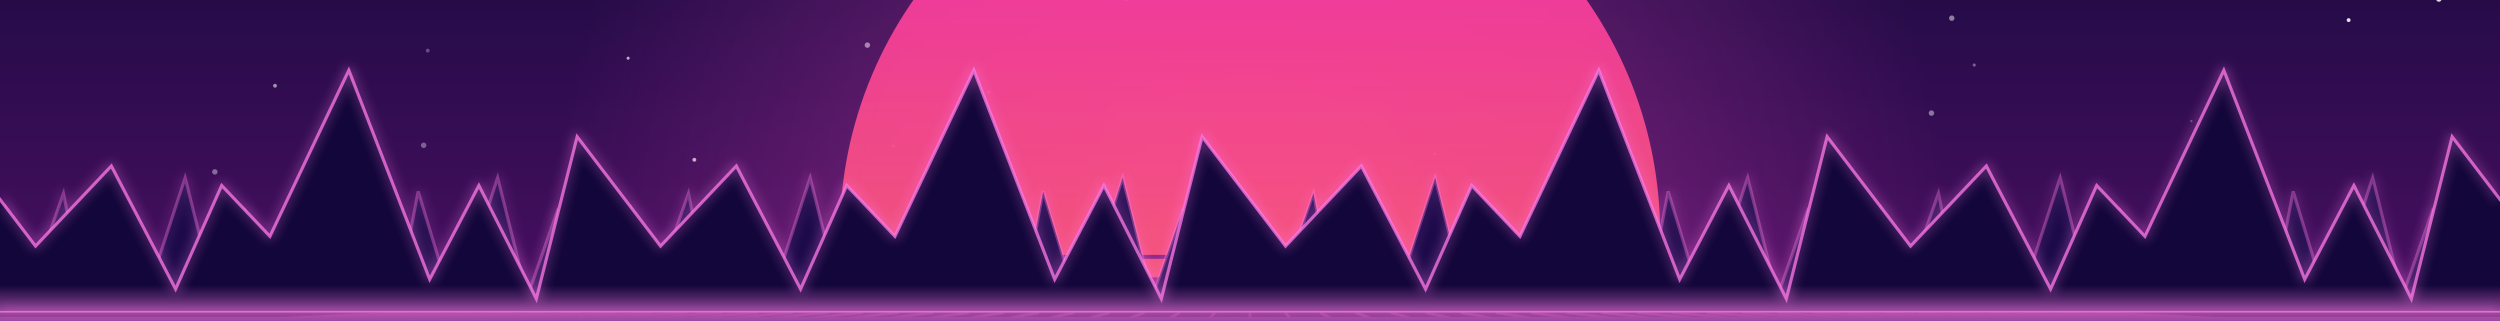
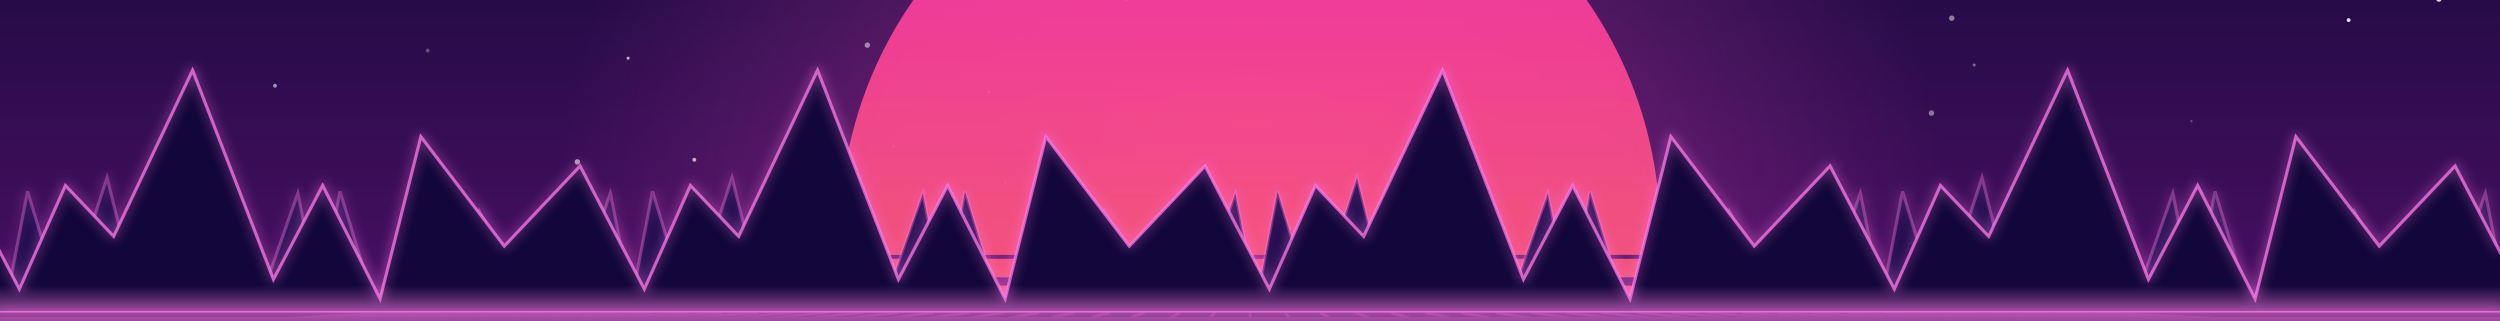
<svg xmlns="http://www.w3.org/2000/svg" width="1280" height="164" viewBox="0 316 1280 164">
  <defs>
    <linearGradient id="sky" x1="0" y1="0" x2="0" y2="1">
      <stop offset="0" stop-color="#07031a" />
      <stop offset="0.55" stop-color="#1a0a40" />
      <stop offset="1" stop-color="#4a0f62" />
    </linearGradient>
    <linearGradient id="sun" x1="0" y1="0" x2="0" y2="1">
      <stop offset="0" stop-color="#ff2fb4" />
      <stop offset="0.55" stop-color="#ff5a7a" />
      <stop offset="1" stop-color="#ffa040" />
    </linearGradient>
    <radialGradient id="bloom">
      <stop offset="0" stop-color="#ff4fc8" stop-opacity="0.45" />
      <stop offset="1" stop-color="#ff4fc8" stop-opacity="0" />
    </radialGradient>
    <linearGradient id="floor" x1="0" y1="0" x2="0" y2="1">
      <stop offset="0" stop-color="#2a0848" />
      <stop offset="1" stop-color="#05020f" />
    </linearGradient>
    <linearGradient id="fog" x1="0" y1="0" x2="0" y2="1">
      <stop offset="0" stop-color="#ff7ae6" stop-opacity="0" />
      <stop offset="0.5" stop-color="#ff7ae6" stop-opacity="0.55" />
      <stop offset="1" stop-color="#ff7ae6" stop-opacity="0" />
    </linearGradient>
    <linearGradient id="gridfade" x1="0" y1="0" x2="0" y2="1">
      <stop offset="0" stop-color="#fff" stop-opacity="0.25" />
      <stop offset="1" stop-color="#fff" stop-opacity="1" />
    </linearGradient>
    <mask id="gridmask">
      <rect x="0" y="476" width="1280" height="152" fill="url(#gridfade)" />
    </mask>
    <filter id="glow" x="-20%" y="-20%" width="140%" height="140%">
      <feGaussianBlur stdDeviation="3" result="b" />
      <feMerge>
        <feMergeNode in="b" />
        <feMergeNode in="SourceGraphic" />
      </feMerge>
    </filter>
    <filter id="soft">
      <feGaussianBlur stdDeviation="6" />
    </filter>
  </defs>
  <rect width="1280" height="476" fill="url(#sky)" />
  <circle cx="592.6" cy="134.0" r="0.8" fill="#fff" opacity="0.37" />
  <circle cx="866.1" cy="119.6" r="1.4" fill="#fff" opacity="0.83" />
  <circle cx="103.4" cy="211.0" r="0.6" fill="#fff" opacity="0.72" />
  <circle cx="216.9" cy="390.4" r="1.4" fill="#fff" opacity="0.35" />
  <circle cx="304.7" cy="33.2" r="0.6" fill="#fff" opacity="0.75" />
  <circle cx="491.1" cy="297.0" r="0.6" fill="#fff" opacity="0.85" />
  <circle cx="262.3" cy="74.6" r="1.4" fill="#fff" opacity="0.83" />
  <circle cx="988.9" cy="373.9" r="1.4" fill="#fff" opacity="0.43" />
  <circle cx="1036.2" cy="65.2" r="0.6" fill="#fff" opacity="0.82" />
  <circle cx="70.1" cy="136.2" r="1.4" fill="#fff" opacity="0.34" />
  <circle cx="303.0" cy="292.5" r="0.6" fill="#fff" opacity="0.88" />
  <circle cx="5.0" cy="305.4" r="0.8" fill="#fff" opacity="0.83" />
  <circle cx="259.9" cy="1.7" r="0.6" fill="#fff" opacity="0.34" />
  <circle cx="1174.6" cy="187.8" r="1.4" fill="#fff" opacity="0.60" />
  <circle cx="253.7" cy="19.2" r="0.8" fill="#fff" opacity="0.67" />
  <circle cx="119.6" cy="222.3" r="0.8" fill="#fff" opacity="0.86" />
  <circle cx="921.1" cy="10.6" r="1.0" fill="#fff" opacity="0.61" />
  <circle cx="776.2" cy="46.7" r="1.0" fill="#fff" opacity="0.73" />
  <circle cx="736.4" cy="8.6" r="1.4" fill="#fff" opacity="0.87" />
  <circle cx="303.1" cy="236.1" r="0.6" fill="#fff" opacity="0.73" />
  <circle cx="1082.5" cy="197.0" r="0.6" fill="#fff" opacity="0.81" />
  <circle cx="140.8" cy="359.9" r="1.0" fill="#fff" opacity="0.54" />
  <circle cx="514.8" cy="409.3" r="0.6" fill="#fff" opacity="0.50" />
  <circle cx="777.9" cy="0.1" r="0.6" fill="#fff" opacity="0.39" />
  <circle cx="568.3" cy="114.1" r="0.6" fill="#fff" opacity="0.45" />
  <circle cx="364.7" cy="195.0" r="0.6" fill="#fff" opacity="0.27" />
  <circle cx="999.3" cy="325.3" r="1.4" fill="#fff" opacity="0.47" />
  <circle cx="995.6" cy="216.2" r="0.6" fill="#fff" opacity="0.53" />
  <circle cx="295.6" cy="398.9" r="1.4" fill="#fff" opacity="0.58" />
  <circle cx="1223.5" cy="213.8" r="0.8" fill="#fff" opacity="0.68" />
  <circle cx="219.0" cy="341.9" r="1.0" fill="#fff" opacity="0.27" />
  <circle cx="1202.5" cy="326.3" r="1.0" fill="#fff" opacity="0.87" />
  <circle cx="1262.3" cy="234.1" r="0.6" fill="#fff" opacity="0.28" />
  <circle cx="576.6" cy="315.6" r="1.0" fill="#fff" opacity="0.65" />
  <circle cx="1237.0" cy="126.2" r="0.8" fill="#fff" opacity="0.56" />
  <circle cx="355.5" cy="397.8" r="1.0" fill="#fff" opacity="0.70" />
  <circle cx="84.0" cy="166.7" r="1.4" fill="#fff" opacity="0.63" />
  <circle cx="1027.5" cy="259.4" r="1.0" fill="#fff" opacity="0.75" />
  <circle cx="1126.7" cy="185.1" r="0.6" fill="#fff" opacity="0.85" />
  <circle cx="354.4" cy="39.2" r="0.6" fill="#fff" opacity="0.36" />
  <circle cx="1010.8" cy="349.3" r="0.8" fill="#fff" opacity="0.36" />
  <circle cx="584.6" cy="213.2" r="1.4" fill="#fff" opacity="0.30" />
  <circle cx="702.2" cy="228.1" r="1.0" fill="#fff" opacity="0.60" />
  <circle cx="1204.8" cy="7.0" r="1.4" fill="#fff" opacity="0.60" />
  <circle cx="670.1" cy="203.6" r="0.6" fill="#fff" opacity="0.82" />
  <circle cx="734.6" cy="394.8" r="0.6" fill="#fff" opacity="0.72" />
  <circle cx="922.5" cy="30.5" r="1.4" fill="#fff" opacity="0.54" />
  <circle cx="627.5" cy="247.6" r="0.6" fill="#fff" opacity="0.69" />
  <circle cx="37.4" cy="82.0" r="1.4" fill="#fff" opacity="0.40" />
  <circle cx="1053.6" cy="289.5" r="1.4" fill="#fff" opacity="0.82" />
  <circle cx="46.1" cy="229.8" r="0.6" fill="#fff" opacity="0.69" />
  <circle cx="520.5" cy="19.2" r="0.8" fill="#fff" opacity="0.27" />
  <circle cx="963.4" cy="24.2" r="0.6" fill="#fff" opacity="0.48" />
  <circle cx="601.9" cy="202.9" r="0.6" fill="#fff" opacity="0.71" />
  <circle cx="96.4" cy="24.3" r="1.0" fill="#fff" opacity="0.26" />
  <circle cx="1221.2" cy="226.9" r="1.4" fill="#fff" opacity="0.89" />
  <circle cx="1066.0" cy="31.6" r="1.0" fill="#fff" opacity="0.69" />
  <circle cx="577.9" cy="39.6" r="0.8" fill="#fff" opacity="0.32" />
  <circle cx="67.5" cy="21.0" r="0.6" fill="#fff" opacity="0.49" />
  <circle cx="948.6" cy="173.5" r="0.8" fill="#fff" opacity="0.49" />
  <circle cx="812.4" cy="79.1" r="1.0" fill="#fff" opacity="0.75" />
  <circle cx="874.0" cy="3.4" r="1.0" fill="#fff" opacity="0.86" />
  <circle cx="28.5" cy="30.6" r="1.4" fill="#fff" opacity="0.29" />
  <circle cx="321.6" cy="345.8" r="0.8" fill="#fff" opacity="0.67" />
  <circle cx="871.9" cy="40.6" r="0.6" fill="#fff" opacity="0.77" />
  <circle cx="1248.7" cy="315.5" r="1.4" fill="#fff" opacity="0.85" />
  <circle cx="1122.0" cy="378.0" r="0.6" fill="#fff" opacity="0.27" />
  <circle cx="562.3" cy="152.0" r="1.0" fill="#fff" opacity="0.57" />
  <circle cx="444.1" cy="339.1" r="1.4" fill="#fff" opacity="0.53" />
  <circle cx="100.6" cy="104.5" r="1.4" fill="#fff" opacity="0.65" />
  <circle cx="727.6" cy="161.8" r="0.8" fill="#fff" opacity="0.46" />
  <circle cx="75.4" cy="26.7" r="1.0" fill="#fff" opacity="0.60" />
  <circle cx="241.4" cy="281.3" r="0.8" fill="#fff" opacity="0.86" />
  <circle cx="110.0" cy="404.0" r="1.4" fill="#fff" opacity="0.39" />
  <circle cx="693.7" cy="118.4" r="0.6" fill="#fff" opacity="0.69" />
  <circle cx="539.9" cy="75.7" r="1.0" fill="#fff" opacity="0.75" />
  <circle cx="1022.9" cy="188.5" r="1.4" fill="#fff" opacity="0.72" />
  <circle cx="364.4" cy="202.0" r="0.6" fill="#fff" opacity="0.40" />
  <circle cx="1258.5" cy="110.1" r="0.6" fill="#fff" opacity="0.35" />
  <circle cx="209.0" cy="28.1" r="1.4" fill="#fff" opacity="0.67" />
  <circle cx="506.2" cy="363.1" r="0.8" fill="#fff" opacity="0.58" />
  <circle cx="457.5" cy="390.8" r="0.8" fill="#fff" opacity="0.46" />
  <circle cx="492.9" cy="58.8" r="0.8" fill="#fff" opacity="0.62" />
  <circle cx="12.1" cy="268.9" r="0.6" fill="#fff" opacity="0.43" />
  <circle cx="668.9" cy="300.9" r="1.4" fill="#fff" opacity="0.84" />
  <circle cx="965.9" cy="93.4" r="0.8" fill="#fff" opacity="0.59" />
  <circle cx="612.9" cy="413.1" r="0.8" fill="#fff" opacity="0.47" />
  <circle cx="957.6" cy="123.4" r="0.6" fill="#fff" opacity="0.60" />
  <circle cx="1189.0" cy="6.3" r="0.8" fill="#fff" opacity="0.60" />
  <circle cx="1216.8" cy="304.3" r="1.4" fill="#fff" opacity="0.34" />
  <mask id="suncut640">
    <rect width="1280" height="628" fill="#fff" />
    <rect x="428" y="446.5" width="424" height="2.0" fill="#000" />
    <rect x="428" y="458.0" width="424" height="4.2" fill="#000" />
    <rect x="428" y="471.0" width="424" height="6.4" fill="#000" />
    <rect x="428" y="485.5" width="424" height="8.6" fill="#000" />
    <rect x="428" y="501.5" width="424" height="10.8" fill="#000" />
    <rect x="428" y="519.0" width="424" height="13.0" fill="#000" />
    <rect x="428" y="538.0" width="424" height="15.2" fill="#000" />
    <rect x="428" y="558.5" width="424" height="17.4" fill="#000" />
    <rect x="428" y="580.5" width="424" height="19.6" fill="#000" />
    <rect x="428" y="604.0" width="424" height="21.8" fill="#000" />
    <rect x="428" y="629.0" width="424" height="24.0" fill="#000" />
  </mask>
  <circle cx="640" cy="436" r="357" fill="url(#bloom)" />
  <circle cx="640" cy="436" r="210" fill="url(#sun)" mask="url(#suncut640)" opacity="0.9" />
-   <path d="M-160.0,476 L-210.0,468 L-194.6,424 L-173.2,466 L-157.1,423 L-145.1,465 L-127.5,415 L-116.6,470 L-105.9,414 L-87.4,475 L-65.2,407 L-50.0,468 L-34.6,424 L-13.2,466 L2.9,423 L14.9,465 L32.5,415 L43.4,470 L54.1,414 L72.6,475 L94.8,407 L110.0,468 L125.4,424 L146.8,466 L162.9,423 L174.9,465 L192.5,415 L203.4,470 L214.1,414 L232.6,475 L254.8,407 L270.0,468 L285.4,424 L306.8,466 L322.9,423 L334.9,465 L352.5,415 L363.4,470 L374.1,414 L392.6,475 L414.8,407 L430.0,468 L445.4,424 L466.8,466 L482.9,423 L494.9,465 L512.5,415 L523.4,470 L534.1,414 L552.6,475 L574.8,407 L590.0,468 L605.4,424 L626.8,466 L642.9,423 L654.9,465 L672.5,415 L683.4,470 L694.1,414 L712.6,475 L734.8,407 L750.0,468 L765.4,424 L786.8,466 L802.9,423 L814.9,465 L832.5,415 L843.4,470 L854.1,414 L872.6,475 L894.8,407 L910.0,468 L925.4,424 L946.8,466 L962.9,423 L974.9,465 L992.5,415 L1003.4,470 L1014.1,414 L1032.6,475 L1054.8,407 L1070.0,468 L1085.4,424 L1106.8,466 L1122.9,423 L1134.9,465 L1152.5,415 L1163.4,470 L1174.1,414 L1192.6,475 L1214.8,407 L1230.0,468 L1245.4,424 L1266.8,466 L1282.9,423 L1294.9,465 L1312.5,415 L1323.4,470 L1334.1,414 L1352.6,475 L1374.8,407 L1390.0,468 L1405.4,424 L1426.8,466 L1442.9,423 L1454.9,465 L1472.5,415 L1483.4,470 L1494.1,414 L1512.6,475 L1534.8,407 L1534.8,476 Z" fill="#1c0a4a" />
-   <path d="M-160.0,476 L-210.0,468 L-194.6,424 L-173.2,466 L-157.1,423 L-145.1,465 L-127.5,415 L-116.6,470 L-105.9,414 L-87.4,475 L-65.2,407 L-50.0,468 L-34.6,424 L-13.2,466 L2.9,423 L14.9,465 L32.5,415 L43.4,470 L54.1,414 L72.6,475 L94.8,407 L110.0,468 L125.4,424 L146.8,466 L162.9,423 L174.9,465 L192.5,415 L203.4,470 L214.1,414 L232.6,475 L254.8,407 L270.0,468 L285.4,424 L306.8,466 L322.9,423 L334.9,465 L352.5,415 L363.4,470 L374.1,414 L392.6,475 L414.8,407 L430.0,468 L445.4,424 L466.8,466 L482.9,423 L494.9,465 L512.5,415 L523.4,470 L534.1,414 L552.6,475 L574.8,407 L590.0,468 L605.4,424 L626.8,466 L642.9,423 L654.9,465 L672.5,415 L683.4,470 L694.1,414 L712.6,475 L734.8,407 L750.0,468 L765.4,424 L786.8,466 L802.9,423 L814.9,465 L832.5,415 L843.4,470 L854.1,414 L872.6,475 L894.8,407 L910.0,468 L925.4,424 L946.8,466 L962.9,423 L974.9,465 L992.5,415 L1003.4,470 L1014.1,414 L1032.6,475 L1054.8,407 L1070.0,468 L1085.4,424 L1106.8,466 L1122.9,423 L1134.9,465 L1152.5,415 L1163.4,470 L1174.1,414 L1192.6,475 L1214.8,407 L1230.0,468 L1245.4,424 L1266.8,466 L1282.9,423 L1294.9,465 L1312.5,415 L1323.4,470 L1334.1,414 L1352.6,475 L1374.8,407 L1390.0,468 L1405.4,424 L1426.8,466 L1442.9,423 L1454.9,465 L1472.5,415 L1483.4,470 L1494.1,414 L1512.6,475 L1534.8,407 L1534.8,476 Z" fill="none" stroke="#ff7ae6" stroke-width="1.6" stroke-opacity="0.35" filter="url(#glow)" />
-   <path d="M-320.0,476 L-420.0,459 L-394.8,411 L-365.4,469 L-344.5,386 L-301.8,442 L-263.0,401 L-230.1,464 L-206.5,411 L-181.8,437 L-141.4,352 L-100.0,459 L-74.8,411 L-45.4,469 L-24.5,386 L18.2,442 L57.0,401 L89.9,464 L113.5,411 L138.2,437 L178.6,352 L220.0,459 L245.2,411 L274.6,469 L295.5,386 L338.2,442 L377.0,401 L409.9,464 L433.5,411 L458.2,437 L498.6,352 L540.0,459 L565.2,411 L594.6,469 L615.5,386 L658.2,442 L697.0,401 L729.9,464 L753.5,411 L778.2,437 L818.6,352 L860.0,459 L885.2,411 L914.6,469 L935.5,386 L978.2,442 L1017.0,401 L1049.9,464 L1073.5,411 L1098.2,437 L1138.6,352 L1180.0,459 L1205.2,411 L1234.6,469 L1255.5,386 L1298.2,442 L1337.0,401 L1369.9,464 L1393.5,411 L1418.2,437 L1458.6,352 L1500.0,459 L1525.2,411 L1554.6,469 L1575.5,386 L1618.2,442 L1657.0,401 L1689.9,464 L1713.5,411 L1738.2,437 L1778.6,352 L1778.6,476 Z" fill="#12063a" />
-   <path d="M-320.0,476 L-420.0,459 L-394.8,411 L-365.4,469 L-344.5,386 L-301.8,442 L-263.0,401 L-230.1,464 L-206.5,411 L-181.8,437 L-141.4,352 L-100.0,459 L-74.8,411 L-45.4,469 L-24.5,386 L18.2,442 L57.0,401 L89.9,464 L113.5,411 L138.2,437 L178.6,352 L220.0,459 L245.2,411 L274.6,469 L295.5,386 L338.2,442 L377.0,401 L409.9,464 L433.5,411 L458.2,437 L498.6,352 L540.0,459 L565.2,411 L594.6,469 L615.5,386 L658.2,442 L697.0,401 L729.9,464 L753.5,411 L778.2,437 L818.6,352 L860.0,459 L885.2,411 L914.6,469 L935.5,386 L978.2,442 L1017.0,401 L1049.9,464 L1073.5,411 L1098.2,437 L1138.6,352 L1180.0,459 L1205.2,411 L1234.6,469 L1255.5,386 L1298.2,442 L1337.0,401 L1369.9,464 L1393.5,411 L1418.2,437 L1458.6,352 L1500.0,459 L1525.2,411 L1554.6,469 L1575.5,386 L1618.2,442 L1657.0,401 L1689.9,464 L1713.5,411 L1738.2,437 L1778.6,352 L1778.6,476 Z" fill="none" stroke="#ff7ae6" stroke-width="1.6" stroke-opacity="0.75" filter="url(#glow)" />
+   <path d="M-160.0,476 L-250.0,468 L-234.6,424 L-213.2,466 L-197.1,423 L-185.1,465 L-167.5,415 L-156.6,470 L-145.9,414 L-127.4,475 L-105.2,407 L-90.0,468 L-74.6,424 L-53.2,466 L-37.1,423 L-25.1,465 L-7.5,415 L3.4,470 L14.1,414 L32.6,475 L54.8,407 L70.0,468 L85.4,424 L106.8,466 L122.9,423 L134.9,465 L152.5,415 L163.4,470 L174.1,414 L192.6,475 L214.8,407 L230.0,468 L245.4,424 L266.8,466 L282.9,423 L294.9,465 L312.5,415 L323.4,470 L334.1,414 L352.6,475 L374.8,407 L390.0,468 L405.4,424 L426.8,466 L442.9,423 L454.9,465 L472.5,415 L483.4,470 L494.1,414 L512.6,475 L534.8,407 L550.0,468 L565.4,424 L586.8,466 L602.9,423 L614.9,465 L632.5,415 L643.4,470 L654.1,414 L672.6,475 L694.8,407 L710.0,468 L725.4,424 L746.8,466 L762.9,423 L774.9,465 L792.5,415 L803.4,470 L814.1,414 L832.6,475 L854.8,407 L870.0,468 L885.4,424 L906.8,466 L922.9,423 L934.9,465 L952.5,415 L963.4,470 L974.1,414 L992.6,475 L1014.8,407 L1030.0,468 L1045.4,424 L1066.8,466 L1082.9,423 L1094.9,465 L1112.5,415 L1123.4,470 L1134.1,414 L1152.6,475 L1174.8,407 L1190.0,468 L1205.4,424 L1226.8,466 L1242.9,423 L1254.9,465 L1272.5,415 L1283.4,470 L1294.1,414 L1312.6,475 L1334.8,407 L1350.0,468 L1365.4,424 L1386.8,466 L1402.9,423 L1414.9,465 L1432.5,415 L1443.4,470 L1454.1,414 L1472.6,475 L1494.8,407 L1494.8,476 Z" fill="#1c0a4a" />
+   <path d="M-160.0,476 L-250.0,468 L-234.6,424 L-213.2,466 L-197.1,423 L-185.1,465 L-167.5,415 L-156.6,470 L-145.9,414 L-127.4,475 L-105.2,407 L-90.0,468 L-74.6,424 L-53.2,466 L-37.1,423 L-25.1,465 L-7.5,415 L3.4,470 L14.1,414 L32.6,475 L54.8,407 L70.0,468 L85.4,424 L106.8,466 L122.9,423 L134.9,465 L152.5,415 L163.4,470 L174.1,414 L192.6,475 L214.8,407 L230.0,468 L245.4,424 L266.8,466 L282.9,423 L294.9,465 L312.5,415 L323.4,470 L334.1,414 L352.6,475 L374.8,407 L390.0,468 L405.4,424 L426.8,466 L442.9,423 L454.9,465 L472.5,415 L483.4,470 L494.1,414 L512.6,475 L534.8,407 L550.0,468 L565.4,424 L586.8,466 L602.9,423 L614.9,465 L632.5,415 L643.4,470 L654.1,414 L672.6,475 L694.8,407 L710.0,468 L725.4,424 L746.8,466 L762.9,423 L774.9,465 L792.5,415 L803.4,470 L814.1,414 L832.6,475 L854.8,407 L870.0,468 L885.4,424 L906.8,466 L922.9,423 L934.9,465 L952.5,415 L963.4,470 L974.1,414 L992.6,475 L1014.8,407 L1030.0,468 L1045.4,424 L1066.8,466 L1082.9,423 L1094.9,465 L1112.5,415 L1123.4,470 L1134.1,414 L1152.6,475 L1174.8,407 L1190.0,468 L1205.4,424 L1226.8,466 L1242.9,423 L1254.9,465 L1272.5,415 L1283.4,470 L1294.1,414 L1312.6,475 L1334.8,407 L1350.0,468 L1365.4,424 L1386.8,466 L1402.9,423 L1414.9,465 L1432.5,415 L1443.4,470 L1454.1,414 L1472.6,475 L1494.8,407 L1494.8,476 Z" fill="none" stroke="#ff7ae6" stroke-width="1.6" stroke-opacity="0.35" filter="url(#glow)" />
+   <path d="M-320.0,476 L-500.0,459 L-474.8,411 L-445.4,469 L-424.5,386 L-381.8,442 L-343.0,401 L-310.1,464 L-286.5,411 L-261.8,437 L-221.4,352 L-180.0,459 L-154.8,411 L-125.4,469 L-104.5,386 L-61.8,442 L-23.0,401 L9.9,464 L33.5,411 L58.2,437 L98.6,352 L140.0,459 L165.2,411 L194.6,469 L215.5,386 L258.2,442 L297.0,401 L329.9,464 L353.5,411 L378.2,437 L418.6,352 L460.0,459 L485.2,411 L514.6,469 L535.5,386 L578.2,442 L617.0,401 L649.9,464 L673.5,411 L698.2,437 L738.6,352 L780.0,459 L805.2,411 L834.6,469 L855.5,386 L898.2,442 L937.0,401 L969.9,464 L993.5,411 L1018.2,437 L1058.6,352 L1100.0,459 L1125.2,411 L1154.6,469 L1175.5,386 L1218.2,442 L1257.0,401 L1289.9,464 L1313.5,411 L1338.2,437 L1378.6,352 L1420.0,459 L1445.2,411 L1474.6,469 L1495.5,386 L1538.2,442 L1577.0,401 L1609.9,464 L1633.5,411 L1658.2,437 L1698.6,352 L1698.6,476 Z" fill="#12063a" />
+   <path d="M-320.0,476 L-500.0,459 L-474.8,411 L-445.4,469 L-424.5,386 L-381.8,442 L-343.0,401 L-310.1,464 L-286.5,411 L-261.8,437 L-221.4,352 L-180.0,459 L-154.8,411 L-125.4,469 L-104.5,386 L-61.8,442 L-23.0,401 L9.9,464 L33.5,411 L58.2,437 L98.6,352 L140.0,459 L165.2,411 L194.6,469 L215.5,386 L258.2,442 L297.0,401 L329.9,464 L353.5,411 L378.2,437 L418.6,352 L460.0,459 L485.2,411 L514.6,469 L535.5,386 L578.2,442 L617.0,401 L649.9,464 L673.5,411 L698.2,437 L738.6,352 L780.0,459 L805.2,411 L834.6,469 L855.5,386 L898.2,442 L937.0,401 L969.9,464 L993.5,411 L1018.2,437 L1058.6,352 L1100.0,459 L1125.2,411 L1154.6,469 L1175.5,386 L1218.2,442 L1257.0,401 L1289.9,464 L1313.5,411 L1338.2,437 L1378.6,352 L1420.0,459 L1445.2,411 L1474.6,469 L1495.5,386 L1538.2,442 L1577.0,401 L1609.9,464 L1633.5,411 L1658.2,437 L1698.6,352 L1698.6,476 Z" fill="none" stroke="#ff7ae6" stroke-width="1.6" stroke-opacity="0.75" filter="url(#glow)" />
  <rect x="0" y="476" width="1280" height="152" fill="url(#floor)" />
  <g mask="url(#gridmask)" stroke="#ff7ae6" stroke-width="1.4" filter="url(#glow)">
    <line x1="208.0" y1="476" x2="-2960.0" y2="628" />
    <line x1="226.0" y1="476" x2="-2810.0" y2="628" />
    <line x1="244.0" y1="476" x2="-2660.0" y2="628" />
    <line x1="262.0" y1="476" x2="-2510.0" y2="628" />
    <line x1="280.0" y1="476" x2="-2360.0" y2="628" />
    <line x1="298.0" y1="476" x2="-2210.0" y2="628" />
    <line x1="316.0" y1="476" x2="-2060.0" y2="628" />
    <line x1="334.0" y1="476" x2="-1910.0" y2="628" />
    <line x1="352.0" y1="476" x2="-1760.0" y2="628" />
    <line x1="370.0" y1="476" x2="-1610.0" y2="628" />
    <line x1="388.0" y1="476" x2="-1460.0" y2="628" />
    <line x1="406.0" y1="476" x2="-1310.0" y2="628" />
    <line x1="424.0" y1="476" x2="-1160.0" y2="628" />
    <line x1="442.0" y1="476" x2="-1010.0" y2="628" />
    <line x1="460.0" y1="476" x2="-860.0" y2="628" />
    <line x1="478.0" y1="476" x2="-710.0" y2="628" />
    <line x1="496.0" y1="476" x2="-560.0" y2="628" />
    <line x1="514.0" y1="476" x2="-410.0" y2="628" />
    <line x1="532.0" y1="476" x2="-260.0" y2="628" />
    <line x1="550.0" y1="476" x2="-110.0" y2="628" />
    <line x1="568.0" y1="476" x2="40.0" y2="628" />
    <line x1="586.0" y1="476" x2="190.0" y2="628" />
    <line x1="604.0" y1="476" x2="340.0" y2="628" />
    <line x1="622.0" y1="476" x2="490.0" y2="628" />
    <line x1="640.0" y1="476" x2="640.0" y2="628" />
    <line x1="658.0" y1="476" x2="790.0" y2="628" />
    <line x1="676.0" y1="476" x2="940.0" y2="628" />
    <line x1="694.0" y1="476" x2="1090.0" y2="628" />
    <line x1="712.0" y1="476" x2="1240.0" y2="628" />
    <line x1="730.0" y1="476" x2="1390.0" y2="628" />
    <line x1="748.0" y1="476" x2="1540.0" y2="628" />
    <line x1="766.0" y1="476" x2="1690.0" y2="628" />
    <line x1="784.0" y1="476" x2="1840.0" y2="628" />
    <line x1="802.0" y1="476" x2="1990.0" y2="628" />
    <line x1="820.0" y1="476" x2="2140.0" y2="628" />
    <line x1="838.0" y1="476" x2="2290.0" y2="628" />
    <line x1="856.0" y1="476" x2="2440.0" y2="628" />
    <line x1="874.0" y1="476" x2="2590.0" y2="628" />
    <line x1="892.0" y1="476" x2="2740.0" y2="628" />
    <line x1="910.0" y1="476" x2="2890.0" y2="628" />
    <line x1="928.0" y1="476" x2="3040.0" y2="628" />
    <line x1="946.0" y1="476" x2="3190.0" y2="628" />
    <line x1="964.0" y1="476" x2="3340.0" y2="628" />
    <line x1="982.0" y1="476" x2="3490.0" y2="628" />
    <line x1="1000.0" y1="476" x2="3640.0" y2="628" />
    <line x1="1018.0" y1="476" x2="3790.0" y2="628" />
    <line x1="1036.0" y1="476" x2="3940.0" y2="628" />
    <line x1="1054.0" y1="476" x2="4090.0" y2="628" />
    <line x1="1072.0" y1="476" x2="4240.0" y2="628" />
    <line x1="0" y1="576.0" x2="1280" y2="576.0" />
    <line x1="0" y1="538.5" x2="1280" y2="538.5" />
    <line x1="0" y1="521.5" x2="1280" y2="521.5" />
    <line x1="0" y1="511.7" x2="1280" y2="511.7" />
    <line x1="0" y1="505.4" x2="1280" y2="505.4" />
    <line x1="0" y1="501.0" x2="1280" y2="501.0" />
    <line x1="0" y1="497.7" x2="1280" y2="497.7" />
    <line x1="0" y1="495.2" x2="1280" y2="495.2" />
    <line x1="0" y1="493.2" x2="1280" y2="493.2" />
    <line x1="0" y1="491.6" x2="1280" y2="491.6" />
    <line x1="0" y1="490.3" x2="1280" y2="490.3" />
    <line x1="0" y1="489.2" x2="1280" y2="489.2" />
    <line x1="0" y1="488.2" x2="1280" y2="488.2" />
    <line x1="0" y1="487.4" x2="1280" y2="487.4" />
    <line x1="0" y1="486.6" x2="1280" y2="486.6" />
    <line x1="0" y1="486.0" x2="1280" y2="486.0" />
    <line x1="0" y1="485.4" x2="1280" y2="485.4" />
    <line x1="0" y1="484.9" x2="1280" y2="484.9" />
    <line x1="0" y1="484.5" x2="1280" y2="484.5" />
    <line x1="0" y1="484.1" x2="1280" y2="484.1" />
    <line x1="0" y1="483.7" x2="1280" y2="483.7" />
    <line x1="0" y1="483.4" x2="1280" y2="483.4" />
    <line x1="0" y1="483.0" x2="1280" y2="483.0" />
    <line x1="0" y1="482.8" x2="1280" y2="482.8" />
    <line x1="0" y1="482.5" x2="1280" y2="482.5" />
    <line x1="0" y1="482.2" x2="1280" y2="482.2" />
    <line x1="0" y1="482.0" x2="1280" y2="482.0" />
    <line x1="0" y1="481.8" x2="1280" y2="481.8" />
    <line x1="0" y1="481.6" x2="1280" y2="481.6" />
    <line x1="0" y1="481.4" x2="1280" y2="481.4" />
    <line x1="0" y1="481.3" x2="1280" y2="481.3" />
    <line x1="0" y1="481.1" x2="1280" y2="481.1" />
    <line x1="0" y1="481.0" x2="1280" y2="481.0" />
    <line x1="0" y1="480.8" x2="1280" y2="480.8" />
    <line x1="0" y1="480.7" x2="1280" y2="480.7" />
    <line x1="0" y1="480.5" x2="1280" y2="480.5" />
    <line x1="0" y1="480.4" x2="1280" y2="480.4" />
    <line x1="0" y1="480.3" x2="1280" y2="480.3" />
    <line x1="0" y1="480.2" x2="1280" y2="480.2" />
    <line x1="0" y1="480.1" x2="1280" y2="480.1" />
    <line x1="0" y1="480.0" x2="1280" y2="480.0" />
    <line x1="0" y1="479.9" x2="1280" y2="479.9" />
    <line x1="0" y1="479.8" x2="1280" y2="479.8" />
    <line x1="0" y1="479.7" x2="1280" y2="479.7" />
    <line x1="0" y1="479.6" x2="1280" y2="479.6" />
    <line x1="0" y1="479.6" x2="1280" y2="479.6" />
    <line x1="0" y1="479.5" x2="1280" y2="479.5" />
    <line x1="0" y1="479.4" x2="1280" y2="479.4" />
    <line x1="0" y1="479.4" x2="1280" y2="479.4" />
    <line x1="0" y1="479.3" x2="1280" y2="479.3" />
    <line x1="0" y1="479.2" x2="1280" y2="479.2" />
    <line x1="0" y1="479.2" x2="1280" y2="479.2" />
    <line x1="0" y1="479.1" x2="1280" y2="479.1" />
    <line x1="0" y1="479.0" x2="1280" y2="479.0" />
    <line x1="0" y1="479.0" x2="1280" y2="479.0" />
  </g>
  <rect x="0" y="462" width="1280" height="28" fill="url(#fog)" />
  <line x1="0" y1="476" x2="1280" y2="476" stroke="#ffd0f6" stroke-width="1.5" filter="url(#glow)" />
</svg>
